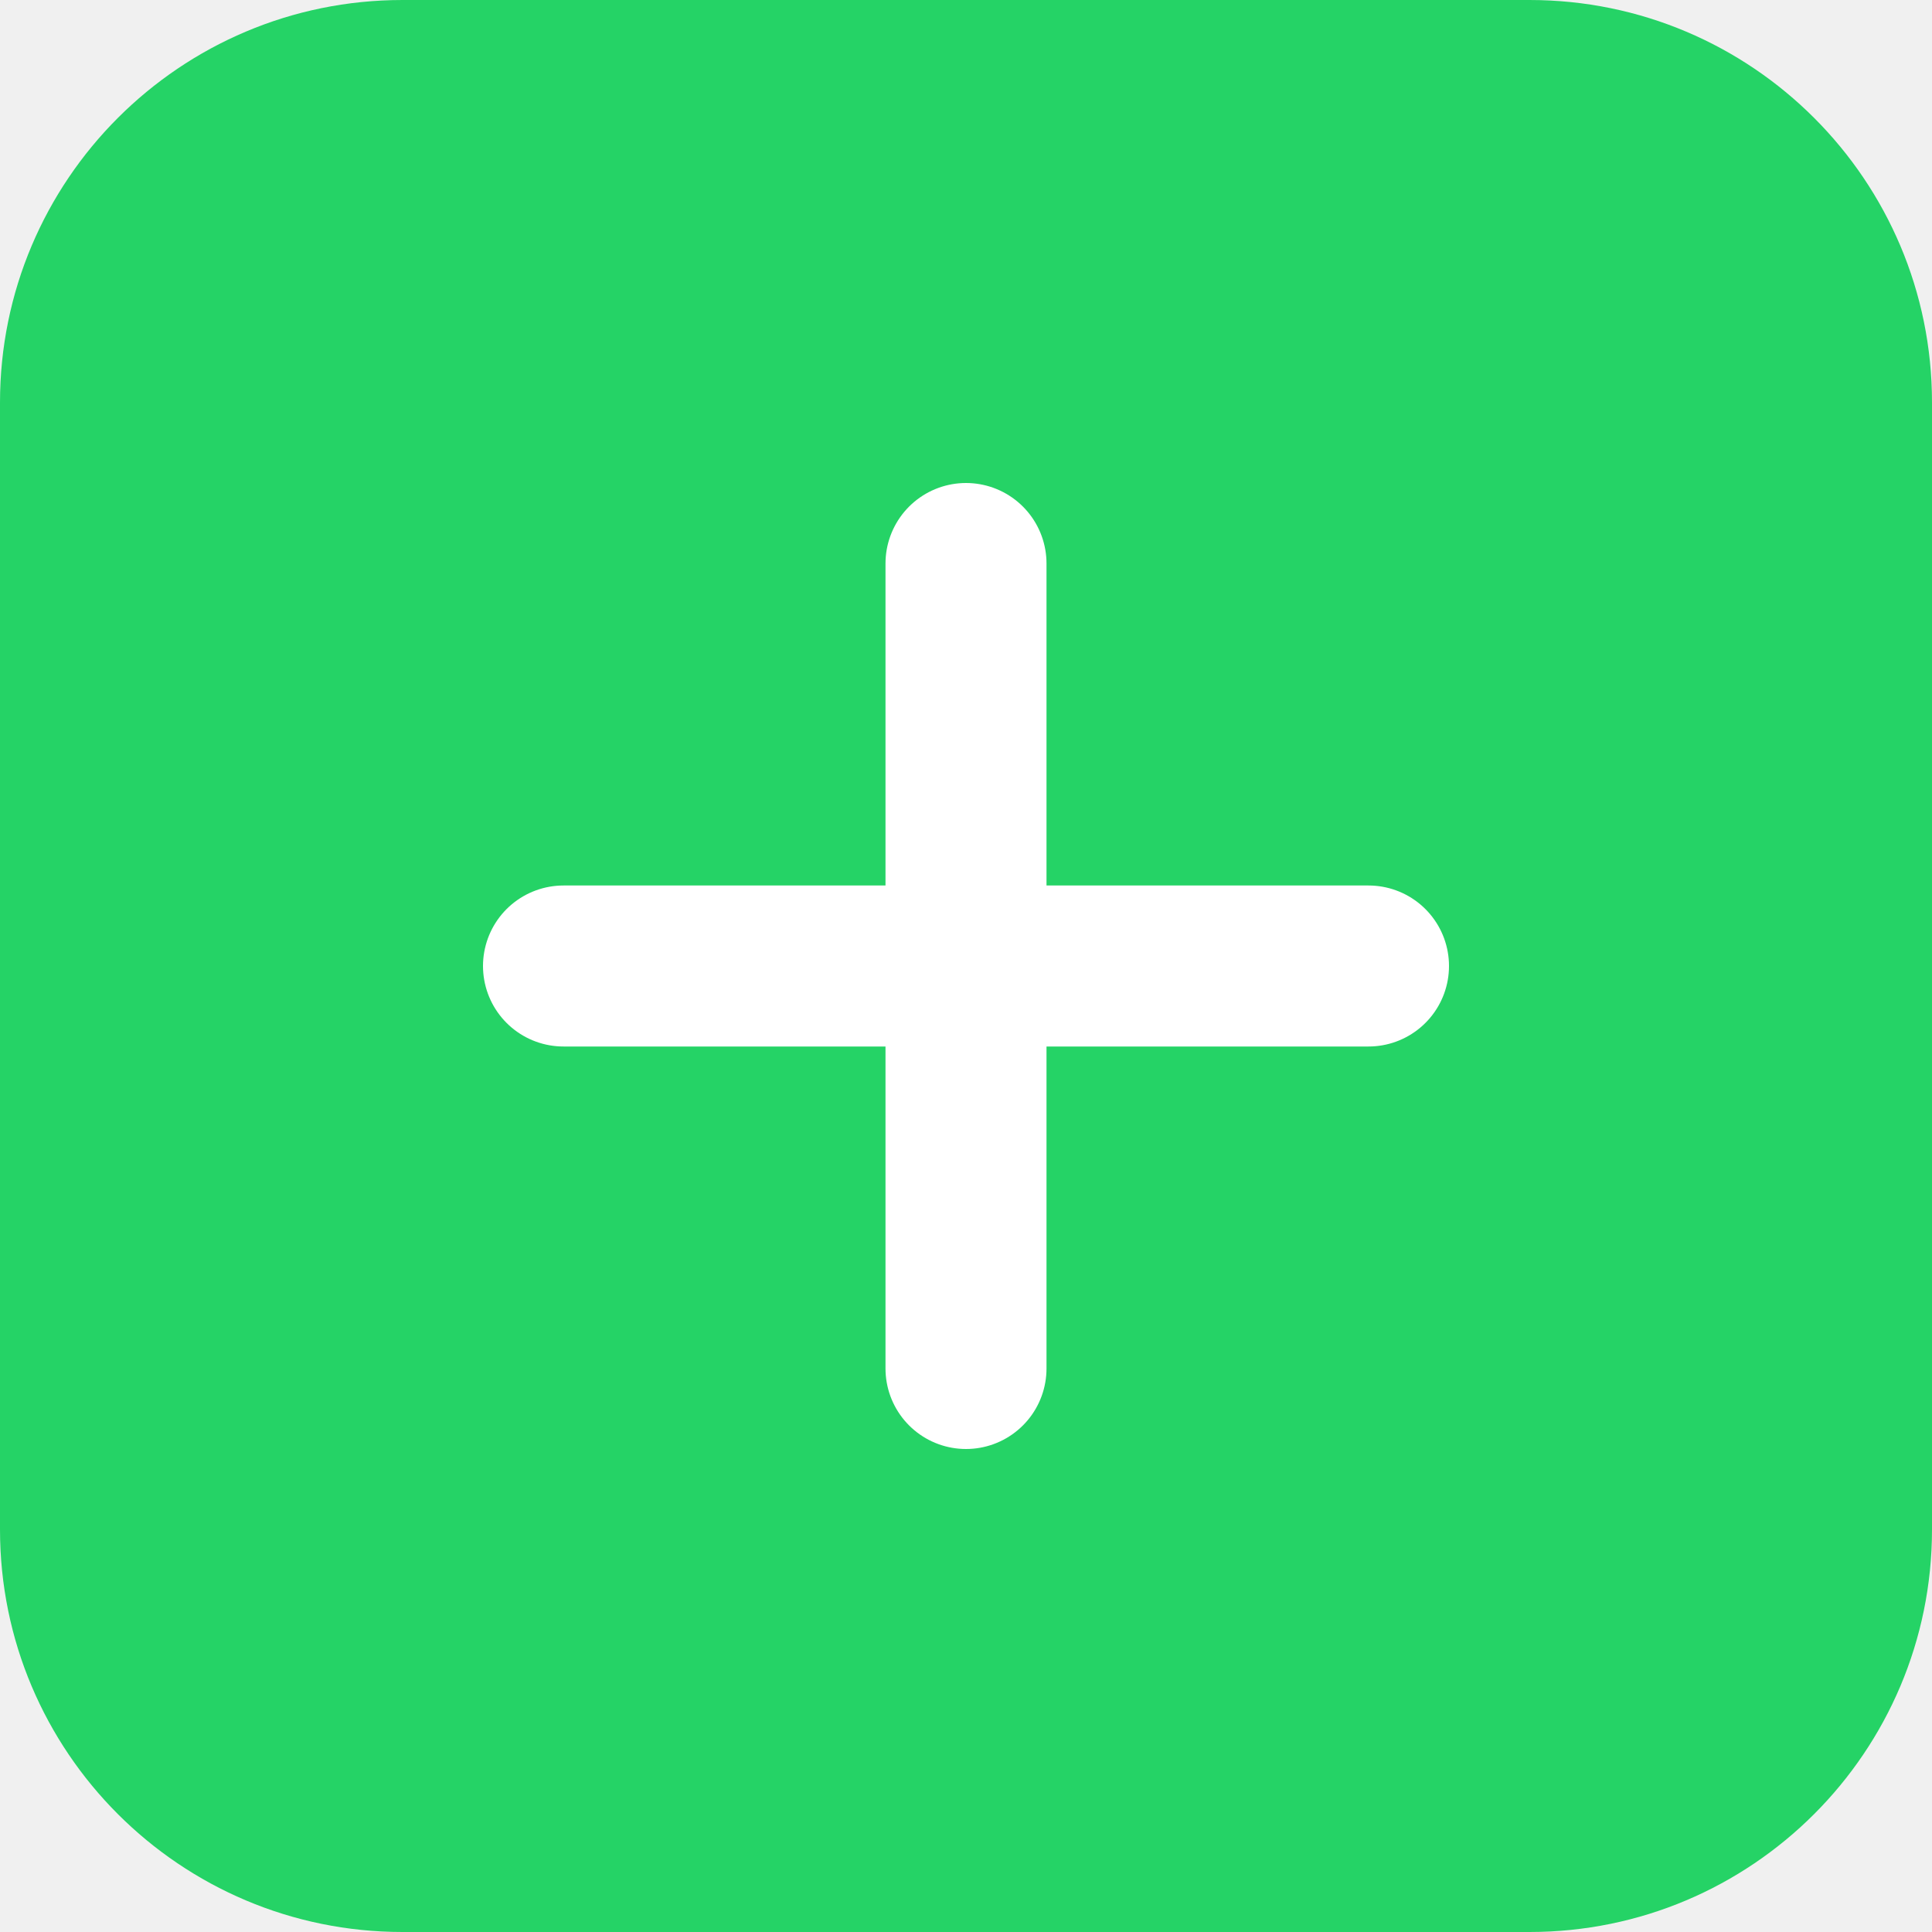
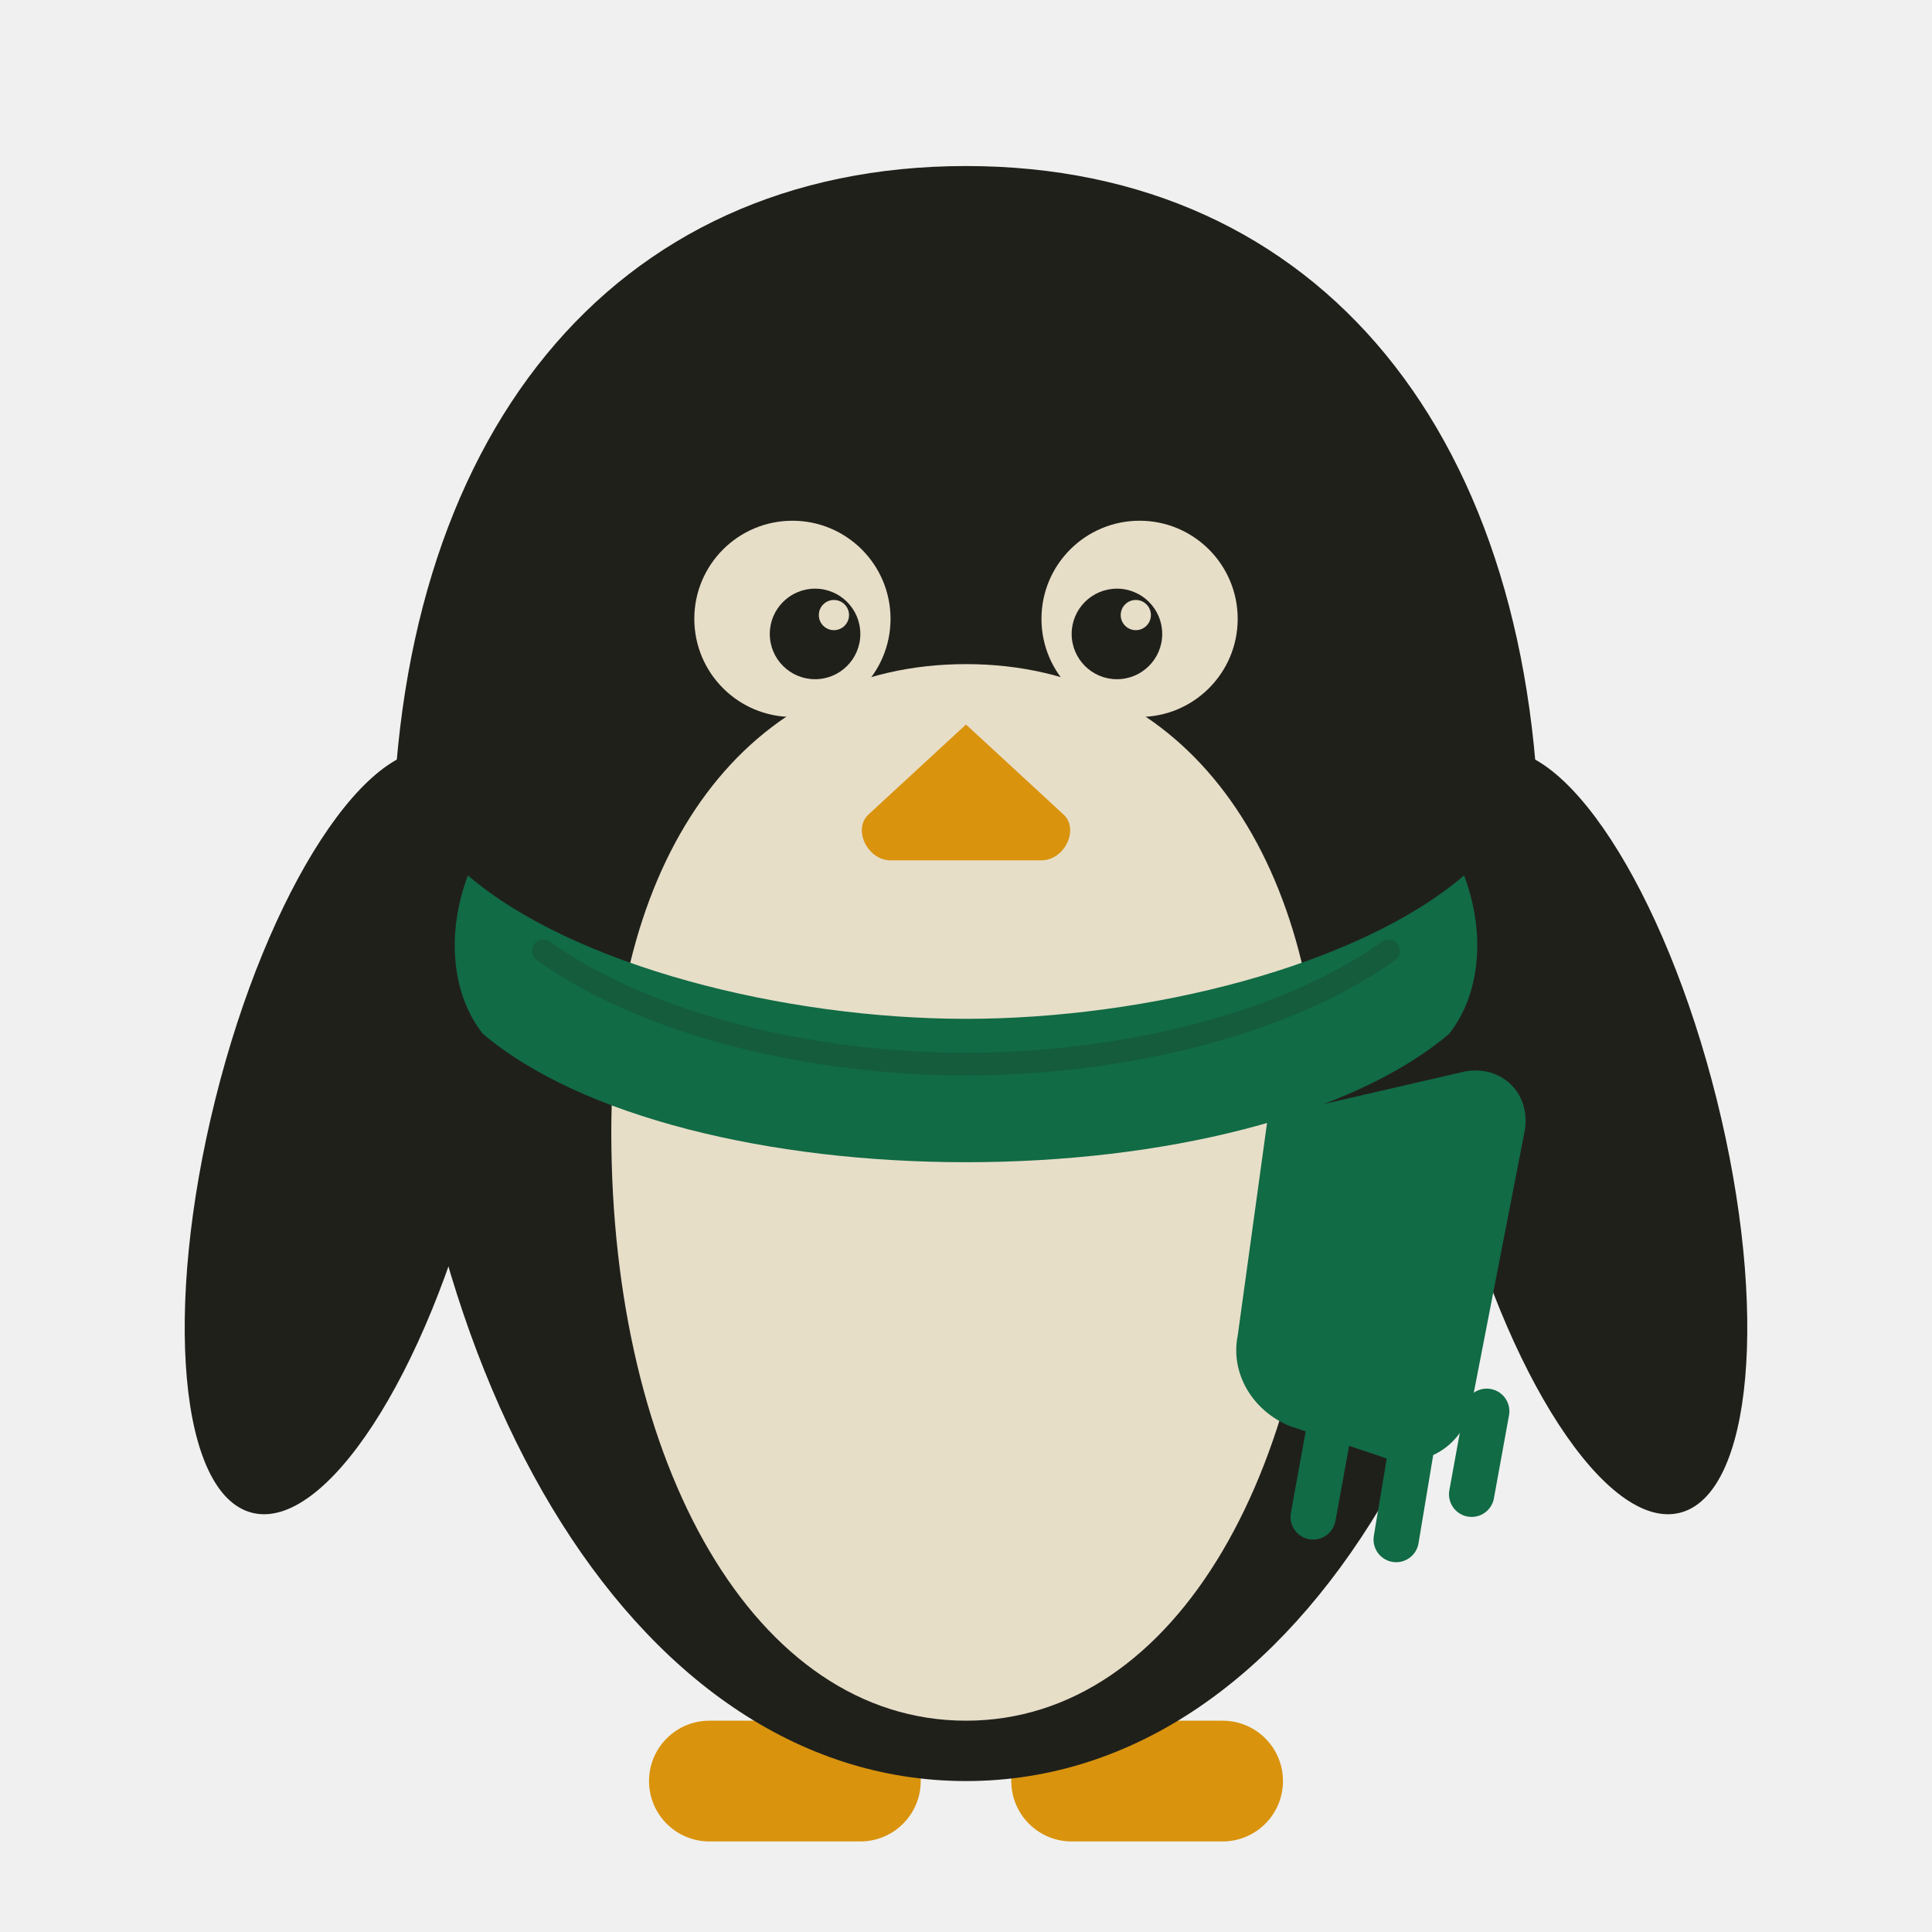
- <svg xmlns="http://www.w3.org/2000/svg" viewBox="0 0 24 24" width="24" height="24">
-   <rect width="24" height="24" rx="5" fill="#25D366" />
-   <path d="M7 12h10M12 7v10" stroke="#fff" stroke-width="2" stroke-linecap="round" />
+ <svg xmlns="http://www.w3.org/2000/svg" viewBox="0 0 256 256" role="img" aria-label="pingwa logo">
+   <ellipse cx="46" cy="150" rx="18" ry="52" fill="#20201B" transform="rotate(14 46 150)" />
+   <ellipse cx="210" cy="150" rx="18" ry="52" fill="#20201B" transform="rotate(-14 210 150)" />
+   <rect x="86" y="228" width="36" height="16" rx="8" fill="#D9930D" />
+   <rect x="134" y="228" width="36" height="16" rx="8" fill="#D9930D" />
+   <path d="M128 22c-47 0-76 36-76 92 0 66 31 122 76 122s76-56 76-122c0-56-29-92-76-92z" fill="#20201B" />
+   <path d="M128 88c-29 0-47 25-47 62 0 44 19 78 47 78s47-34 47-78c0-37-18-62-47-62z" fill="#E7DEC8" />
+   <circle cx="105" cy="82" r="13" fill="#E7DEC8" />
+   <circle cx="151" cy="82" r="13" fill="#E7DEC8" />
+   <circle cx="108" cy="84" r="6" fill="#20201B" />
+   <circle cx="148" cy="84" r="6" fill="#20201B" />
+   <circle cx="110.5" cy="81.5" r="2" fill="#E7DEC8" />
+   <circle cx="150.5" cy="81.5" r="2" fill="#E7DEC8" />
+   <path d="M128 96l-13 12c-2 2 0 6 3 6h20c3 0 5-4 3-6l-13-12z" fill="#D9930D" />
+   <path d="M62 116c14 12 42 19 66 19s52-7 66-19c3 8 2 16-2 21-13 11-38 17-64 17s-51-6-64-17c-4-5-5-13-2-21z" fill="#116B45" />
+   <path d="M168 148l26-6c5-1 9 3 8 8l-7 36c-1 6-7 9-12 7l-12-4c-5-2-8-7-7-12l4-29z" fill="#116B45" />
+   <path d="M176 190l-2 11M187 192l-2 12M197 187l-2 11" stroke="#116B45" stroke-width="6" stroke-linecap="round" />
+   <path d="M72 126c14 10 36 15 56 15s42-5 56-15" stroke="#20201B" stroke-opacity="0.2" stroke-width="3" fill="none" stroke-linecap="round" />
</svg>
